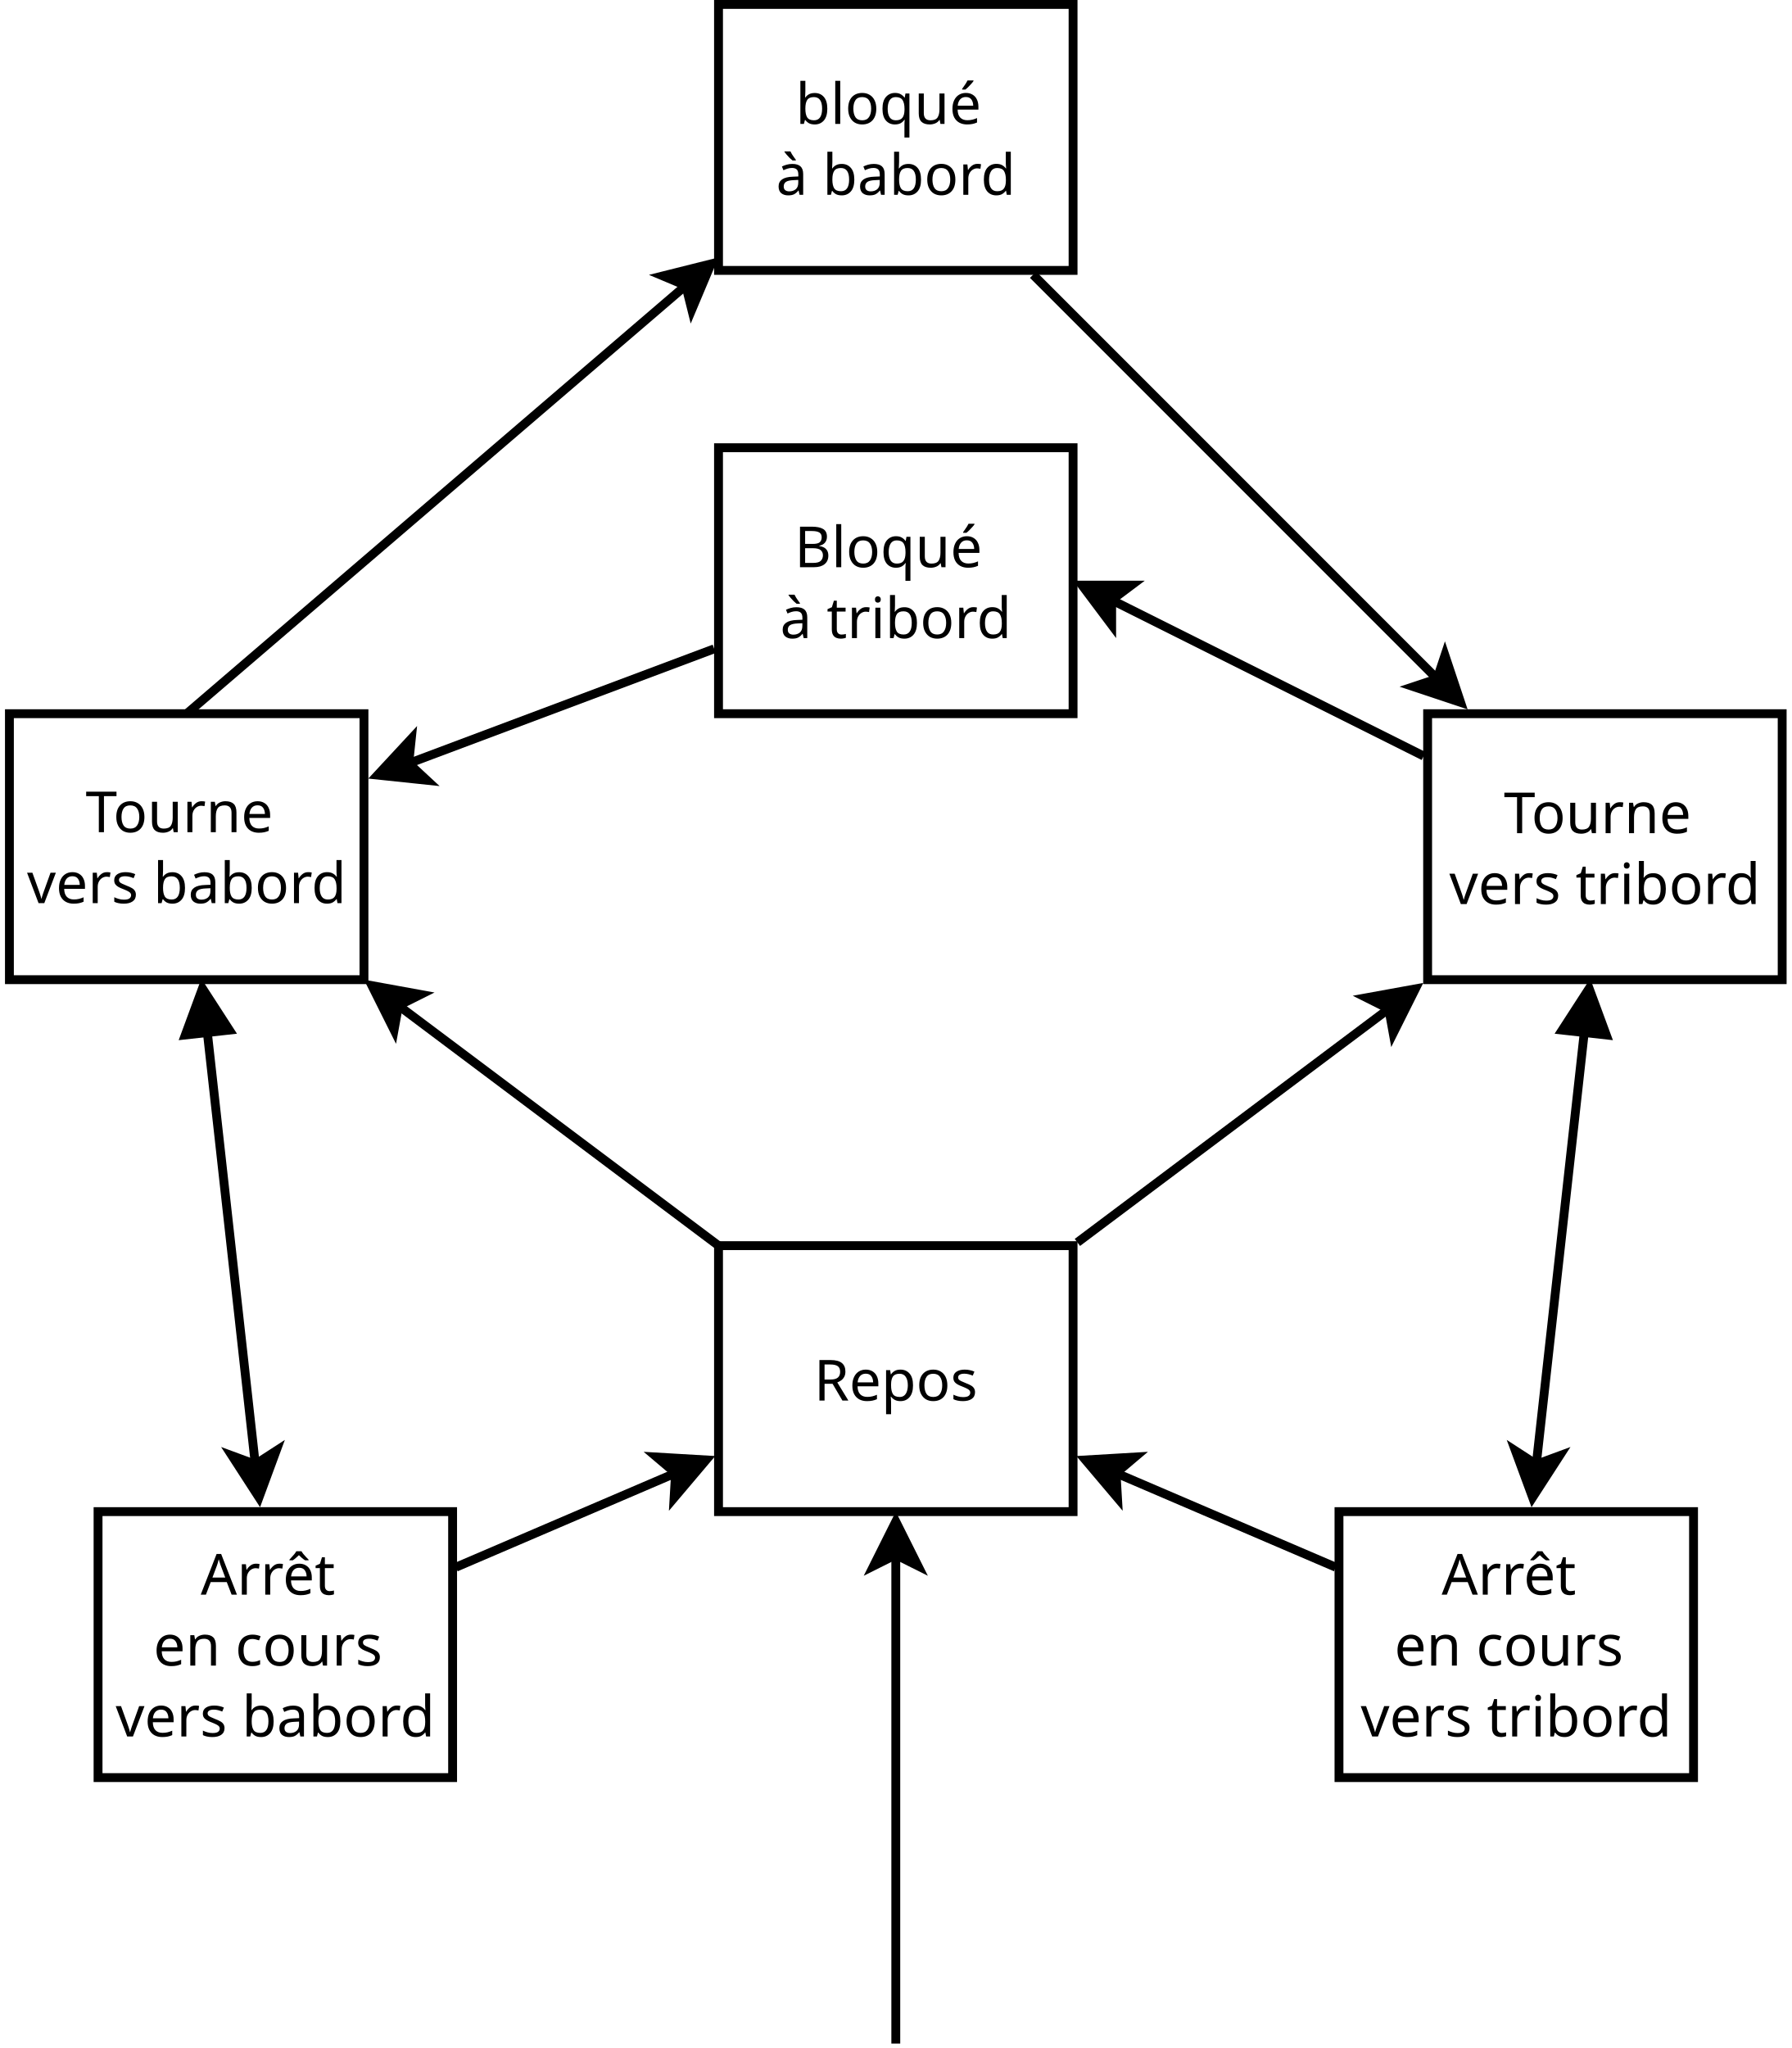
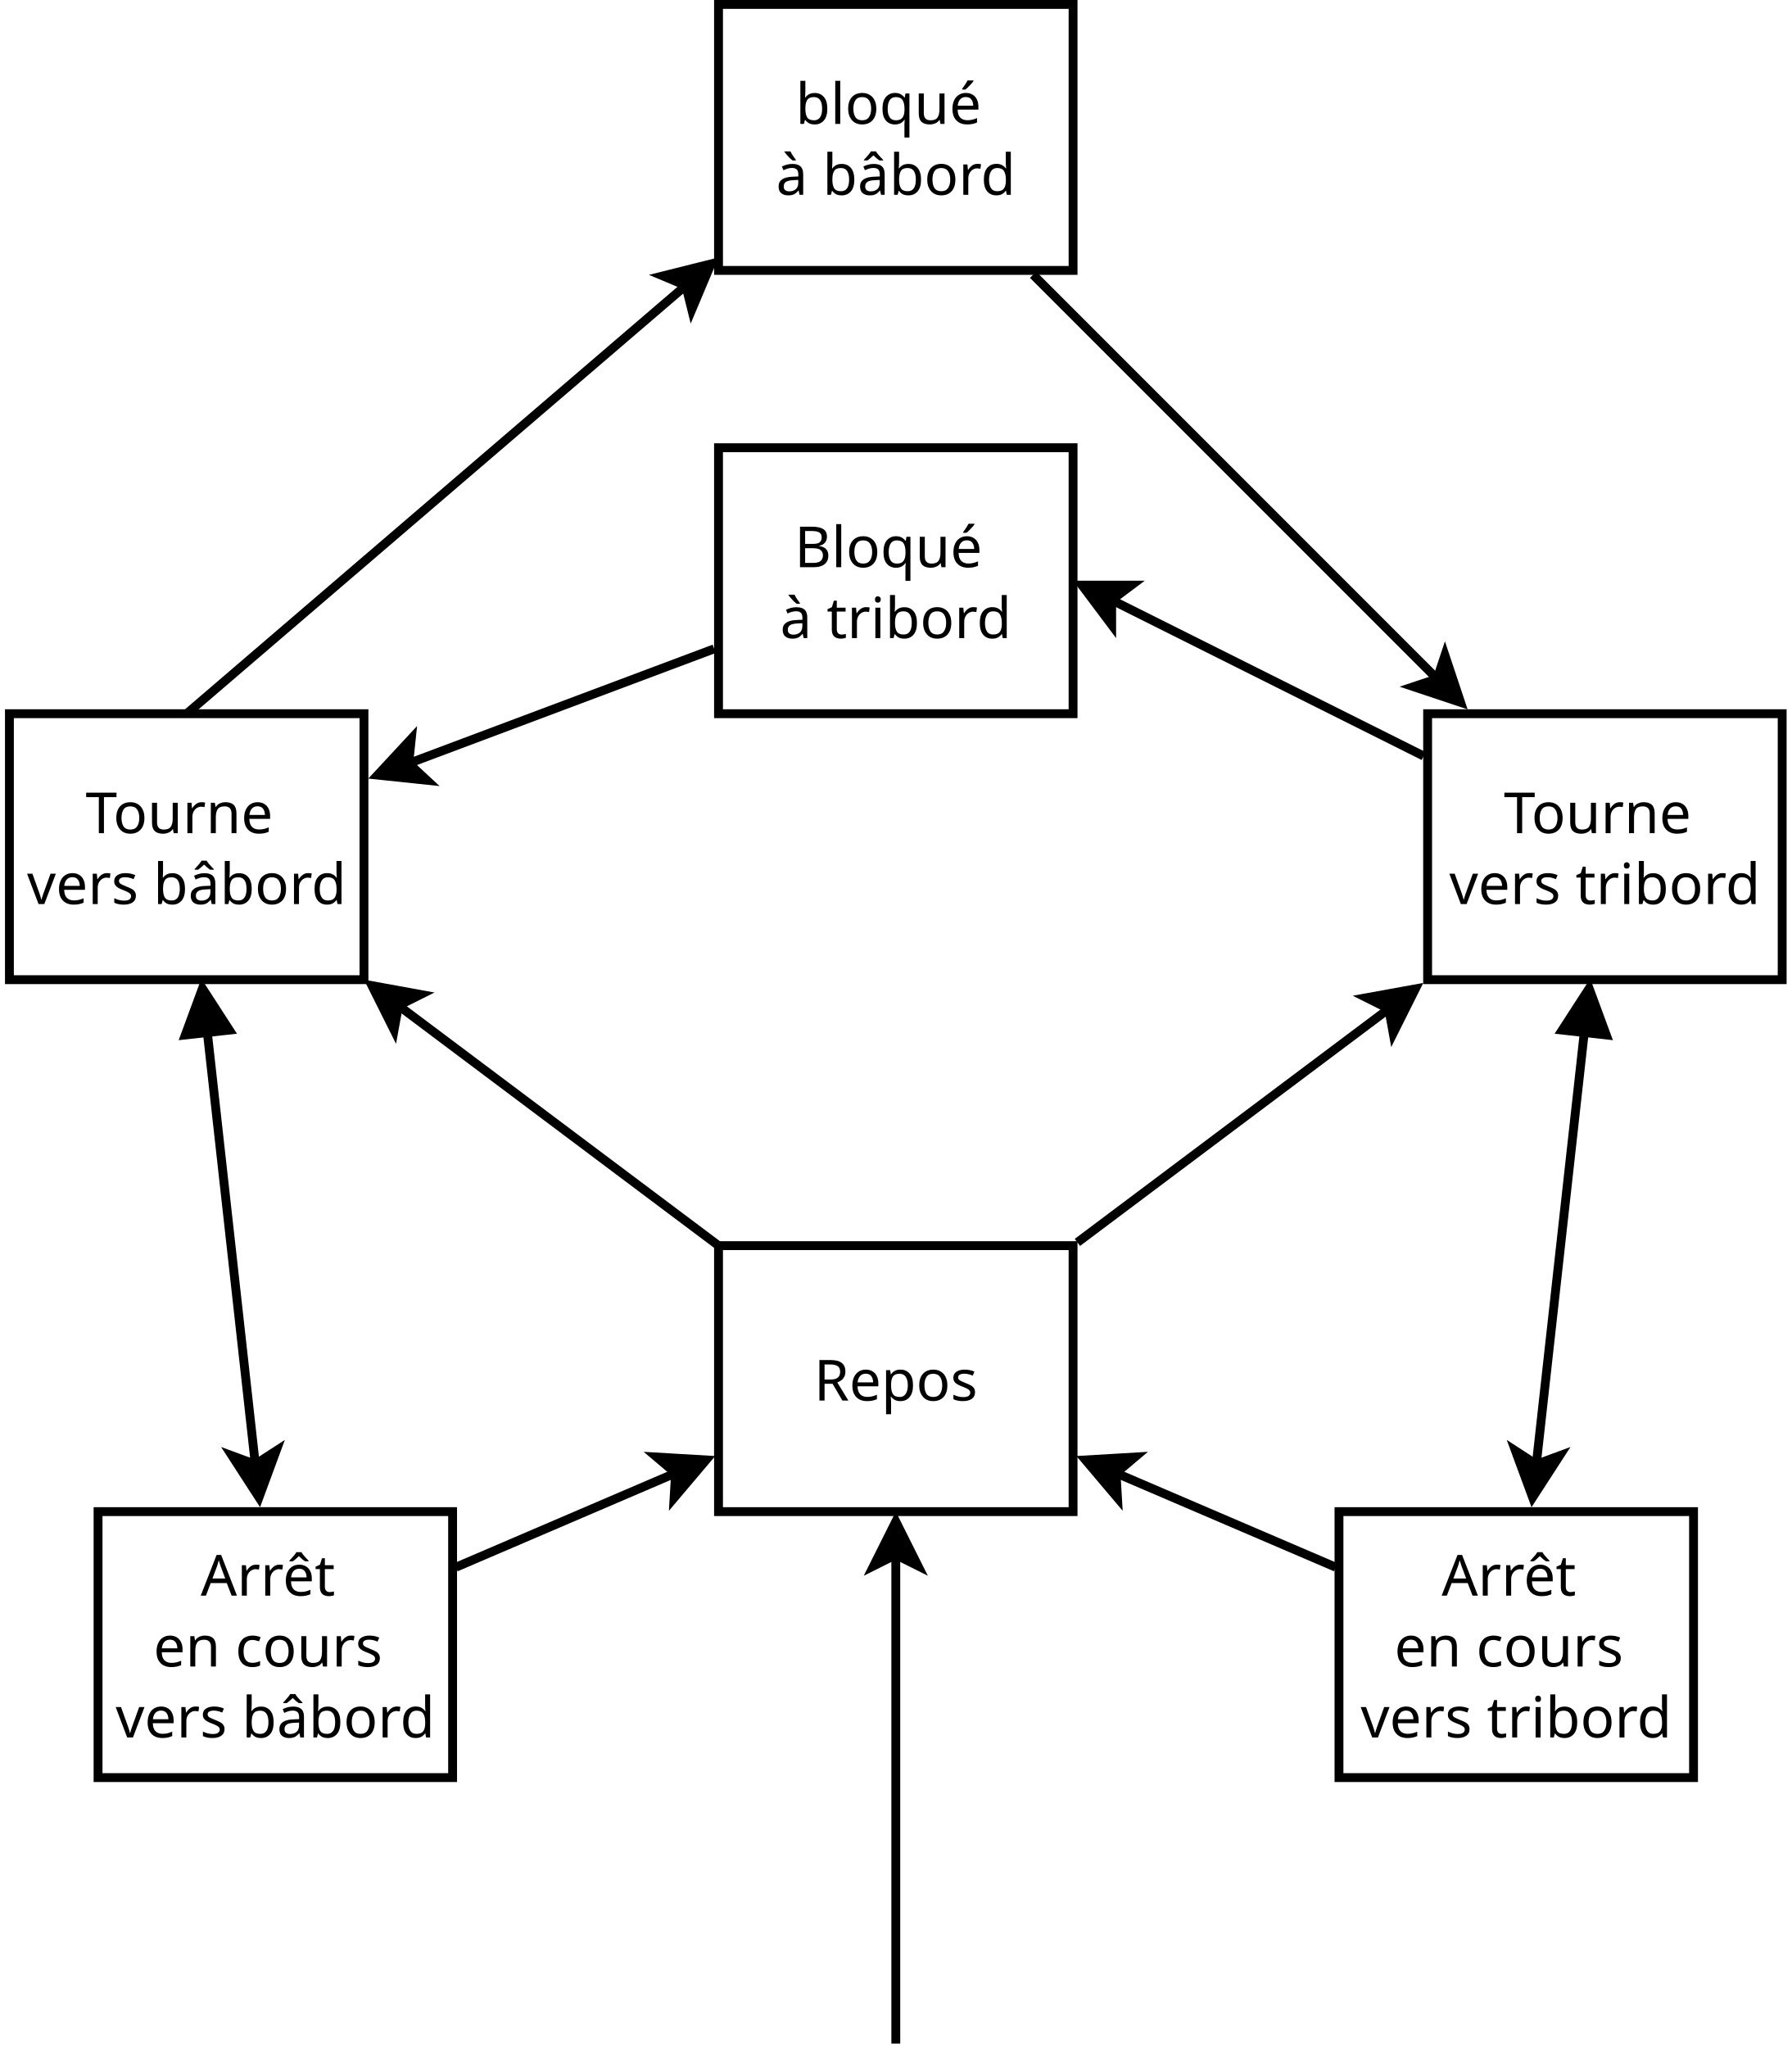
<svg xmlns="http://www.w3.org/2000/svg" width="21cm" height="24cm" viewBox="339 -1 402 462">
+   <g id="Arrière-plan" />
  <g id="Arrière-plan">
    <rect style="fill: none; stroke-opacity: 1; stroke-width: 2; stroke: #000000" x="660" y="160" width="80" height="60" rx="0" ry="0" />
    <rect style="fill: none; stroke-opacity: 1; stroke-width: 2; stroke: #000000" x="500" y="280" width="80" height="60" rx="0" ry="0" />
    <text font-size="12.8" style="fill: #000000; fill-opacity: 1; stroke: none;text-anchor:middle;font-family:sans-serif;font-style:normal;font-weight:normal" x="540" y="314.95">
      <tspan x="540" y="314.95">Repos</tspan>
    </text>
    <rect style="fill: none; stroke-opacity: 1; stroke-width: 2; stroke: #000000" x="640" y="340" width="80" height="60" rx="0" ry="0" />
-     <text font-size="12.8" style="fill: #000000; fill-opacity: 1; stroke: none;text-anchor:middle;font-family:sans-serif;font-style:normal;font-weight:normal" x="680" y="358.731">
-       <tspan x="680" y="358.731">Arrêt</tspan>
-       <tspan x="680" y="374.731">en cours</tspan>
-       <tspan x="680" y="390.731">vers tribord</tspan>
+     <text font-size="12.8" style="fill: #000000; fill-opacity: 1; stroke: none;text-anchor:middle;font-family:sans-serif;font-style:normal;font-weight:normal" x="680" y="358.95">
+       <tspan x="680" y="358.95">Arrêt</tspan>
+       <tspan x="680" y="374.95">en cours</tspan>
+       <tspan x="680" y="390.95">vers tribord</tspan>
    </text>
    <text font-size="12.8" style="fill: #000000; fill-opacity: 1; stroke: none;text-anchor:middle;font-family:sans-serif;font-style:normal;font-weight:normal" x="700" y="186.95">
      <tspan x="700" y="186.95">Tourne </tspan>
      <tspan x="700" y="202.95">vers tribord</tspan>
    </text>
    <g>
      <line style="fill: none; stroke-opacity: 1; stroke-width: 2; stroke: #000000" x1="695.342" y1="231.925" x2="684.519" y2="329.331" />
      <polygon style="fill: #000000; fill-opacity: 1; stroke-opacity: 1; stroke-width: 2; stroke: #000000" fill-rule="evenodd" points="700.311,232.477 696.446,221.986 690.372,231.373 " />
      <polygon style="fill: #000000; fill-opacity: 1; stroke-opacity: 1; stroke-width: 2; stroke: #000000" fill-rule="evenodd" points="683.691,336.785 679.825,326.294 684.519,329.331 689.764,327.398 " />
    </g>
    <g>
      <line style="fill: none; stroke-opacity: 1; stroke-width: 2; stroke: #000000" x1="580.977" y1="279.268" x2="651.235" y2="226.574" />
      <polygon style="fill: #000000; fill-opacity: 1; stroke-opacity: 1; stroke-width: 2; stroke: #000000" fill-rule="evenodd" points="657.235,222.074 652.235,232.074 651.235,226.574 646.235,224.074 " />
    </g>
    <g>
      <line style="fill: none; stroke-opacity: 1; stroke-width: 2; stroke: #000000" x1="639.258" y1="352.539" x2="589.691" y2="331.296" />
      <polygon style="fill: #000000; fill-opacity: 1; stroke-opacity: 1; stroke-width: 2; stroke: #000000" fill-rule="evenodd" points="582.797,328.342 593.959,327.685 589.691,331.296 590.019,336.877 " />
    </g>
    <g>
      <line style="fill: none; stroke-opacity: 1; stroke-width: 2; stroke: #000000" x1="659.102" y1="169.551" x2="588.708" y2="134.354" />
      <polygon style="fill: #000000; fill-opacity: 1; stroke-opacity: 1; stroke-width: 2; stroke: #000000" fill-rule="evenodd" points="582,131 593.18,131 588.708,134.354 588.708,139.944 " />
    </g>
    <rect style="fill: none; stroke-opacity: 1; stroke-width: 2; stroke: #000000" x="500" y="100" width="80" height="60" rx="0" ry="0" />
    <text font-size="12.8" style="fill: #000000; fill-opacity: 1; stroke: none;text-anchor:middle;font-family:sans-serif;font-style:normal;font-weight:normal" x="540" y="126.95">
      <tspan x="540" y="126.95">Bloqué</tspan>
      <tspan x="540" y="142.95">à tribord</tspan>
    </text>
    <rect style="fill: none; stroke-opacity: 1; stroke-width: 2; stroke: #000000" x="340" y="160" width="80" height="60" rx="0" ry="0" />
    <rect style="fill: none; stroke-opacity: 1; stroke-width: 2; stroke: #000000" x="360" y="340" width="80" height="60" rx="0" ry="0" />
-     <text font-size="12.8" style="fill: #000000; fill-opacity: 1; stroke: none;text-anchor:middle;font-family:sans-serif;font-style:normal;font-weight:normal" x="400" y="358.731">
-       <tspan x="400" y="358.731">Arrêt</tspan>
-       <tspan x="400" y="374.731">en cours</tspan>
-       <tspan x="400" y="390.731">vers babord</tspan>
+     <text font-size="12.8" style="fill: #000000; fill-opacity: 1; stroke: none;text-anchor:middle;font-family:sans-serif;font-style:normal;font-weight:normal" x="400" y="358.95">
+       <tspan x="400" y="358.95">Arrêt</tspan>
+       <tspan x="400" y="374.95">en cours</tspan>
+       <tspan x="400" y="390.95">vers bâbord</tspan>
    </text>
-     <text font-size="12.8" style="fill: #000000; fill-opacity: 1; stroke: none;text-anchor:middle;font-family:sans-serif;font-style:normal;font-weight:normal" x="380" y="186.731">
-       <tspan x="380" y="186.731">Tourne </tspan>
-       <tspan x="380" y="202.731">vers babord</tspan>
+     <text font-size="12.8" style="fill: #000000; fill-opacity: 1; stroke: none;text-anchor:middle;font-family:sans-serif;font-style:normal;font-weight:normal" x="380" y="186.95">
+       <tspan x="380" y="186.95">Tourne </tspan>
+       <tspan x="380" y="202.95">vers bâbord</tspan>
    </text>
    <g>
      <line style="fill: none; stroke-opacity: 1; stroke-width: 2; stroke: #000000" x1="384.658" y1="231.925" x2="395.481" y2="329.331" />
      <polygon style="fill: #000000; fill-opacity: 1; stroke-opacity: 1; stroke-width: 2; stroke: #000000" fill-rule="evenodd" points="389.628,231.373 383.554,221.986 379.689,232.477 " />
      <polygon style="fill: #000000; fill-opacity: 1; stroke-opacity: 1; stroke-width: 2; stroke: #000000" fill-rule="evenodd" points="396.309,336.785 390.236,327.398 395.481,329.331 400.175,326.294 " />
    </g>
    <g>
      <line style="fill: none; stroke-opacity: 1; stroke-width: 2; stroke: #000000" x1="570.977" y1="60.977" x2="662.139" y2="152.139" />
      <polygon style="fill: #000000; fill-opacity: 1; stroke-opacity: 1; stroke-width: 2; stroke: #000000" fill-rule="evenodd" points="667.442,157.442 656.836,153.907 662.139,152.139 663.907,146.836 " />
    </g>
    <g>
      <line style="fill: none; stroke-opacity: 1; stroke-width: 2; stroke: #000000" x1="440.742" y1="352.539" x2="490.309" y2="331.296" />
      <polygon style="fill: #000000; fill-opacity: 1; stroke-opacity: 1; stroke-width: 2; stroke: #000000" fill-rule="evenodd" points="497.203,328.342 489.981,336.877 490.309,331.296 486.041,327.685 " />
    </g>
    <g>
      <line style="fill: none; stroke-opacity: 1; stroke-width: 2; stroke: #000000" x1="380" y1="160" x2="492.61" y2="63.413" />
      <polygon style="fill: #000000; fill-opacity: 1; stroke-opacity: 1; stroke-width: 2; stroke: #000000" fill-rule="evenodd" points="498.303,58.53 493.967,68.836 492.61,63.413 487.457,61.246 " />
    </g>
    <rect style="fill: none; stroke-opacity: 1; stroke-width: 2; stroke: #000000" x="500" y="0" width="80" height="60" rx="0" ry="0" />
    <text font-size="12.8" style="fill: #000000; fill-opacity: 1; stroke: none;text-anchor:middle;font-family:sans-serif;font-style:normal;font-weight:normal" x="540" y="26.95">
      <tspan x="540" y="26.95">bloqué</tspan>
-       <tspan x="540" y="42.95">à babord</tspan>
+       <tspan x="540" y="42.95">à bâbord</tspan>
    </text>
    <g>
      <line style="fill: none; stroke-opacity: 1; stroke-width: 2; stroke: #000000" x1="500" y1="280" x2="427.789" y2="225.842" />
      <polygon style="fill: #000000; fill-opacity: 1; stroke-opacity: 1; stroke-width: 2; stroke: #000000" fill-rule="evenodd" points="421.789,221.342 432.789,223.342 427.789,225.842 426.789,231.342 " />
    </g>
    <g>
      <line style="fill: none; stroke-opacity: 1; stroke-width: 2; stroke: #000000" x1="499.023" y1="145.366" x2="430.093" y2="171.215" />
      <polygon style="fill: #000000; fill-opacity: 1; stroke-opacity: 1; stroke-width: 2; stroke: #000000" fill-rule="evenodd" points="423.07,173.849 430.678,165.656 430.093,171.215 434.189,175.019 " />
    </g>
    <g>
      <line style="fill: none; stroke-opacity: 1; stroke-width: 2; stroke: #000000" x1="540" y1="460" x2="540" y2="349.736" />
      <polygon style="fill: #000000; fill-opacity: 1; stroke-opacity: 1; stroke-width: 2; stroke: #000000" fill-rule="evenodd" points="540,342.236 545,352.236 540,349.736 535,352.236 " />
    </g>
  </g>
</svg>
